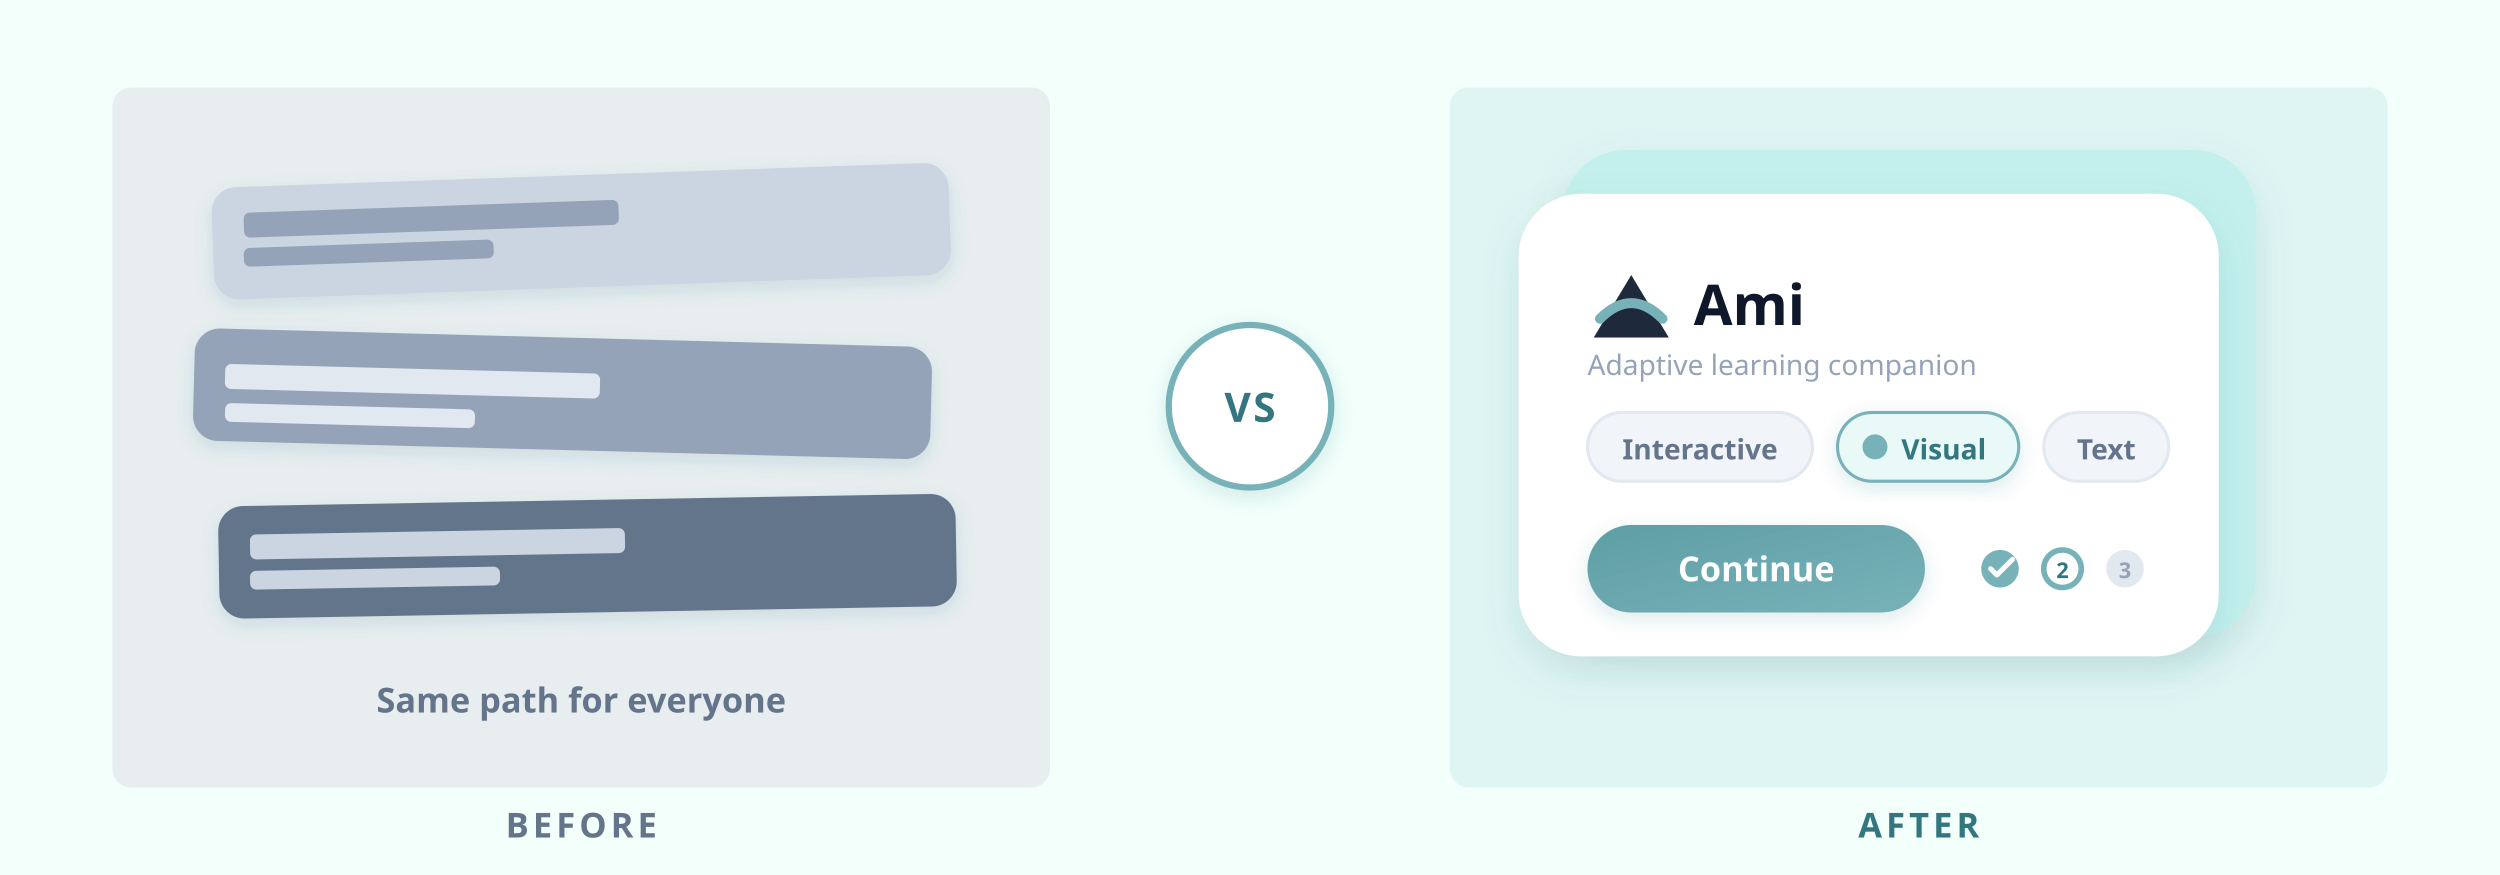
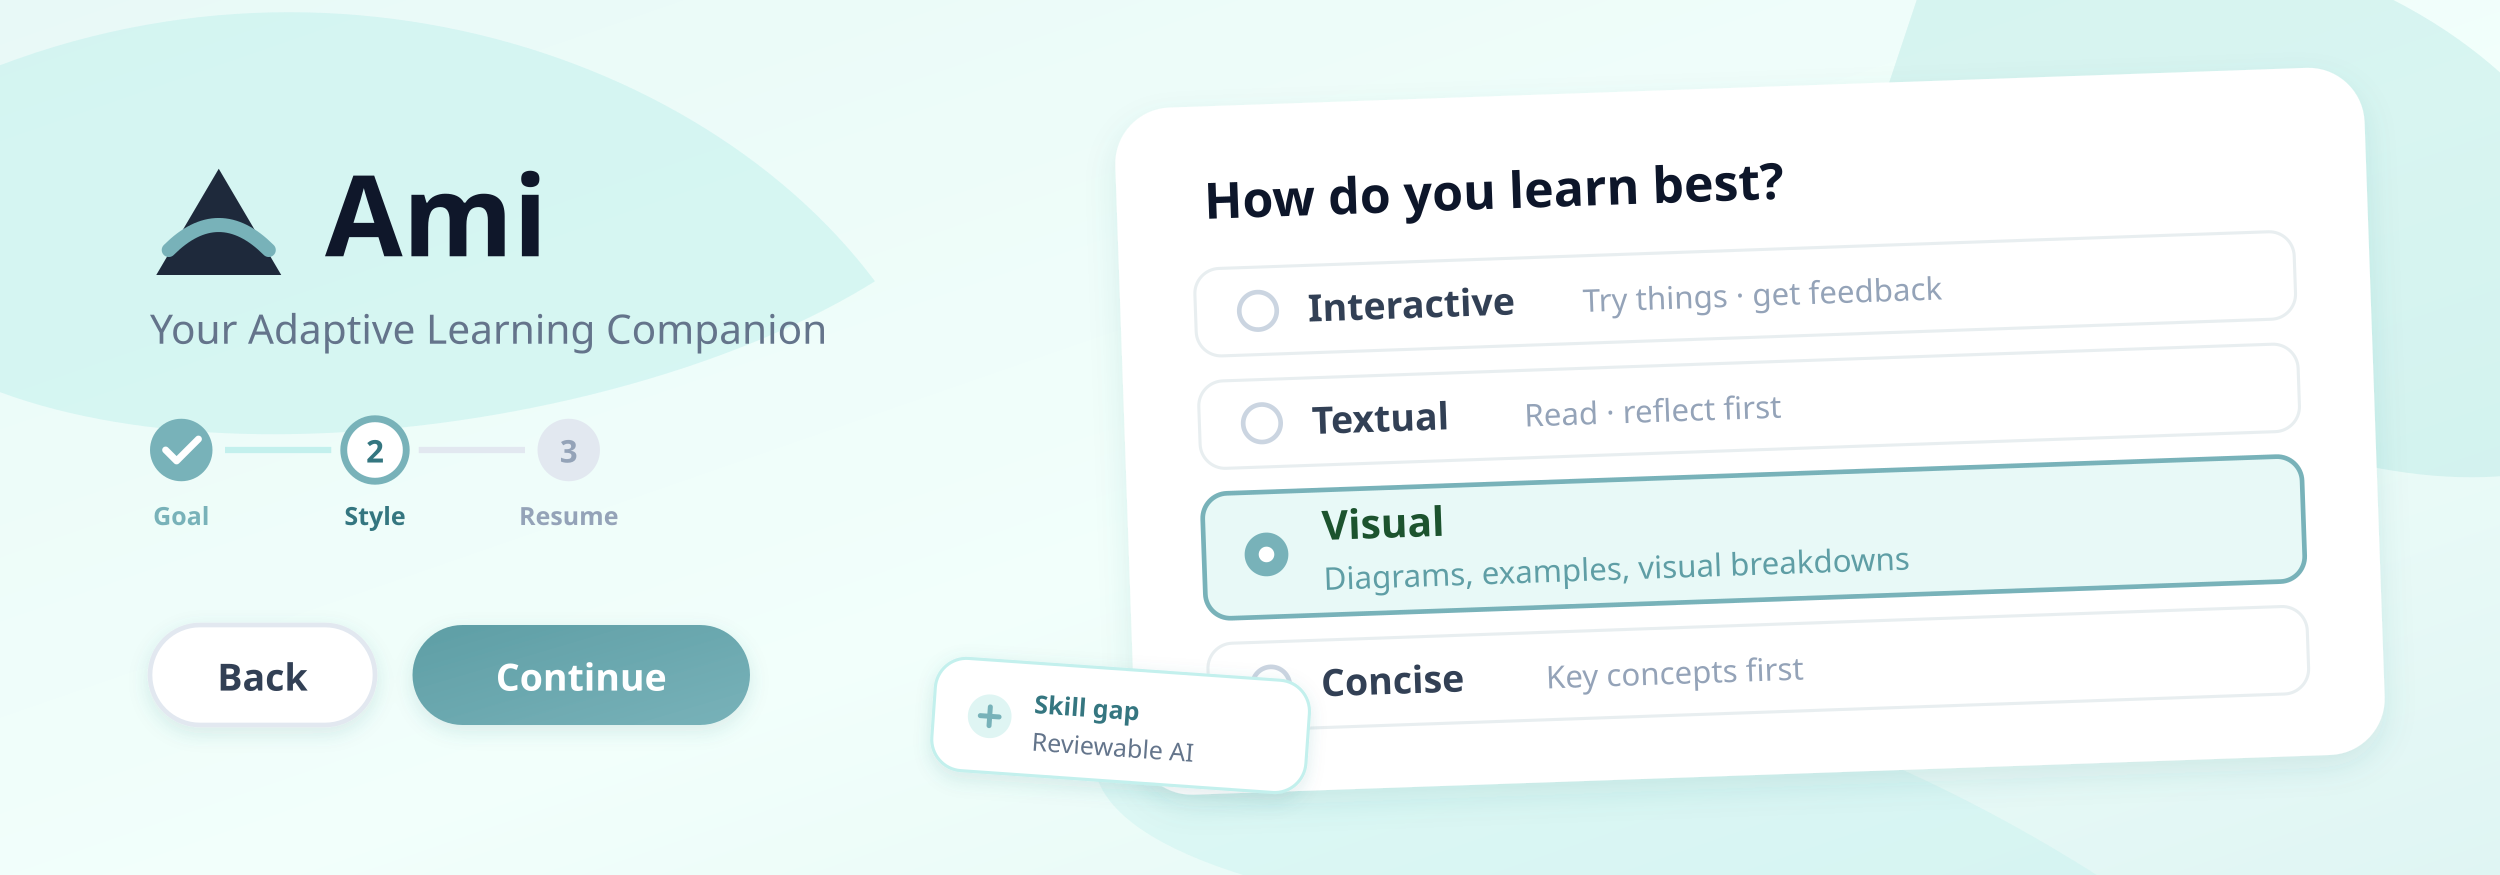
- <svg xmlns="http://www.w3.org/2000/svg" viewBox="0 0 800 280" width="800" height="280" role="img" aria-label="Before and after: one-size learning path versus Ami adaptive style onboarding">
+ <svg xmlns="http://www.w3.org/2000/svg" viewBox="0 0 800 280" width="800" height="280" role="img" aria-label="Ami adaptive learning companion — learning style onboarding">
  <defs>
-     <linearGradient id="ami-g" x1="0%" y1="0%" x2="100%" y2="100%">
+     <linearGradient id="ami-cta" x1="0%" y1="0%" x2="100%" y2="100%">
      <stop offset="0%" stop-color="#5e9ea5" />
      <stop offset="100%" stop-color="#78b2b9" />
    </linearGradient>
-     <filter id="amiShadow" x="-20%" y="-20%" width="140%" height="140%">
-       <feDropShadow dx="0" dy="5" stdDeviation="6" flood-color="#347680" flood-opacity="0.14" />
+     <linearGradient id="ami-wash" x1="0%" y1="0%" x2="100%" y2="100%">
+       <stop offset="0%" stop-color="#e8f9f7" />
+       <stop offset="55%" stop-color="#f2fffb" />
+       <stop offset="100%" stop-color="#dff5f3" />
+     </linearGradient>
+     <filter id="amiSoft" x="-15%" y="-15%" width="140%" height="140%">
+       <feDropShadow dx="0" dy="4" stdDeviation="5" flood-color="#347680" flood-opacity="0.12" />
    </filter>
-     <filter id="amiShadowSm" x="-30%" y="-30%" width="160%" height="160%">
-       <feDropShadow dx="0" dy="2" stdDeviation="3" flood-color="#347680" flood-opacity="0.16" />
+     <filter id="amiSoftSm" x="-25%" y="-25%" width="160%" height="160%">
+       <feDropShadow dx="0" dy="2" stdDeviation="3" flood-color="#347680" flood-opacity="0.14" />
    </filter>
  </defs>
-   <rect width="800" height="280" fill="#f2fffb" />
-   <g>
-     <rect x="36" y="28" width="300" height="224" rx="6" fill="#e8eef0" />
-     <rect x="68" y="56" width="236" height="36" rx="8" fill="#cbd5e1" transform="rotate(-2 186 74)" filter="url(#amiShadowSm)" />
-     <rect x="78" y="66" width="120" height="8" rx="2" fill="#94a3b8" transform="rotate(-2 138 70)" />
-     <rect x="78" y="78" width="80" height="6" rx="2" fill="#94a3b8" transform="rotate(-2 118 81)" />
-     <rect x="62" y="108" width="236" height="36" rx="8" fill="#94a3b8" transform="rotate(1.5 180 126)" filter="url(#amiShadowSm)" />
-     <rect x="72" y="118" width="120" height="8" rx="2" fill="#e2e8f0" transform="rotate(1.5 132 122)" />
-     <rect x="72" y="130" width="80" height="6" rx="2" fill="#e2e8f0" transform="rotate(1.5 112 133)" />
-     <rect x="70" y="160" width="236" height="36" rx="8" fill="#64748b" transform="rotate(-1 188 178)" filter="url(#amiShadowSm)" />
-     <rect x="80" y="170" width="120" height="8" rx="2" fill="#cbd5e1" transform="rotate(-1 140 174)" />
-     <rect x="80" y="182" width="80" height="6" rx="2" fill="#cbd5e1" transform="rotate(-1 120 185)" />
-     <text x="186" y="228" text-anchor="middle" font-family="system-ui,sans-serif" font-size="11" font-weight="600" fill="#64748b">Same path for everyone</text>
-     <text x="186" y="268" text-anchor="middle" font-family="system-ui,sans-serif" font-size="11" font-weight="600" fill="#64748b" letter-spacing="0.12em">BEFORE</text>
+   <rect width="800" height="280" fill="url(#ami-wash)" />
+   <path d="M-40 40 C 80 -30, 220 10, 280 90 C 200 140, 40 160, -30 110 Z" fill="#c3f0ed" opacity="0.55" />
+   <path d="M620 -20 C 760 -40, 860 40, 840 140 C 780 180, 640 120, 600 40 Z" fill="#b8e8e4" opacity="0.45" />
+   <path d="M360 220 C 480 180, 620 240, 700 300 C 520 310, 300 290, 360 220 Z" fill="#c3f0ed" opacity="0.4" />
+   <g transform="translate(48 52)">
+     <path d="M22 2 L42 36 L2 36 Z" fill="#1e293b" />
+     <path d="M6 28 Q22 12 38 28" fill="none" stroke="#78b2b9" stroke-width="4.5" stroke-linecap="round" />
+     <text x="56" y="30" font-family="system-ui,sans-serif" font-size="36" font-weight="800" fill="#0f172a">Ami</text>
  </g>
-   <g>
-     <circle cx="400" cy="130" r="26" fill="#fff" stroke="#78b2b9" stroke-width="2" filter="url(#amiShadowSm)" />
-     <text x="400" y="135" text-anchor="middle" font-family="system-ui,sans-serif" font-size="13" font-weight="800" fill="#347680" letter-spacing="0.06em">VS</text>
+   <text x="48" y="110" font-family="system-ui,sans-serif" font-size="13" font-weight="500" fill="#64748b">Your Adaptive Learning Companion</text>
+   <g transform="translate(48 134)">
+     <circle cx="10" cy="10" r="10" fill="#78b2b9" />
+     <path d="M5 10 L8.5 13.5 L15.5 6.5" fill="none" stroke="#fff" stroke-width="2.2" stroke-linecap="round" stroke-linejoin="round" />
+     <line x1="24" y1="10" x2="58" y2="10" stroke="#c3f0ed" stroke-width="2" />
+     <circle cx="72" cy="10" r="10" fill="#fff" stroke="#78b2b9" stroke-width="2.2" />
+     <text x="72" y="14" text-anchor="middle" font-family="system-ui,sans-serif" font-size="10" font-weight="700" fill="#347680">2</text>
+     <line x1="86" y1="10" x2="120" y2="10" stroke="#e2e8f0" stroke-width="2" />
+     <circle cx="134" cy="10" r="10" fill="#e2e8f0" />
+     <text x="134" y="14" text-anchor="middle" font-family="system-ui,sans-serif" font-size="10" font-weight="700" fill="#94a3b8">3</text>
+     <text x="10" y="34" text-anchor="middle" font-family="system-ui,sans-serif" font-size="8" font-weight="600" fill="#78b2b9">Goal</text>
+     <text x="72" y="34" text-anchor="middle" font-family="system-ui,sans-serif" font-size="8" font-weight="700" fill="#347680">Style</text>
+     <text x="134" y="34" text-anchor="middle" font-family="system-ui,sans-serif" font-size="8" font-weight="600" fill="#94a3b8">Resume</text>
  </g>
-   <g>
-     <rect x="464" y="28" width="300" height="224" rx="6" fill="#dff5f3" />
-     <rect x="500" y="48" width="222" height="156" rx="20" fill="#c3f0ed" filter="url(#amiShadow)" />
-     <rect x="486" y="62" width="224" height="148" rx="20" fill="#fff" filter="url(#amiShadow)" />
-     <g transform="translate(508 84)">
-       <path d="M14 4 L26 24 L2 24 Z" fill="#1e293b" />
-       <path d="M4 18 Q14 8 24 18" fill="none" stroke="#78b2b9" stroke-width="3.2" stroke-linecap="round" />
-       <text x="34" y="20" font-family="system-ui,sans-serif" font-size="18" font-weight="800" fill="#0f172a">Ami</text>
-     </g>
-     <text x="508" y="120" font-family="system-ui,sans-serif" font-size="9" font-weight="500" fill="#94a3b8">Adaptive learning companion</text>
-     <rect x="508" y="132" width="72" height="22" rx="11" fill="#f1f5f9" stroke="#e2e8f0" />
-     <text x="544" y="147" text-anchor="middle" font-family="system-ui,sans-serif" font-size="9" font-weight="600" fill="#64748b">Interactive</text>
-     <rect x="588" y="132" width="58" height="22" rx="11" fill="#e8f9f7" stroke="#78b2b9" filter="url(#amiShadowSm)" />
-     <circle cx="600" cy="143" r="4" fill="#78b2b9" />
-     <text x="622" y="147" text-anchor="middle" font-family="system-ui,sans-serif" font-size="9" font-weight="700" fill="#347680">Visual</text>
-     <rect x="654" y="132" width="40" height="22" rx="11" fill="#f1f5f9" stroke="#e2e8f0" />
-     <text x="674" y="147" text-anchor="middle" font-family="system-ui,sans-serif" font-size="9" font-weight="600" fill="#64748b">Text</text>
-     <rect x="508" y="168" width="108" height="28" rx="14" fill="url(#ami-g)" filter="url(#amiShadowSm)" />
-     <text x="562" y="186" text-anchor="middle" font-family="system-ui,sans-serif" font-size="11" font-weight="700" fill="#fff">Continue</text>
-     <circle cx="640" cy="182" r="6" fill="#78b2b9" />
-     <path d="M637 182 L639 184 L644 179" fill="none" stroke="#fff" stroke-width="1.6" stroke-linecap="round" stroke-linejoin="round" />
-     <circle cx="660" cy="182" r="6" fill="none" stroke="#78b2b9" stroke-width="1.8" />
-     <text x="660" y="185" text-anchor="middle" font-family="system-ui,sans-serif" font-size="7" font-weight="700" fill="#347680">2</text>
-     <circle cx="680" cy="182" r="6" fill="#e2e8f0" />
-     <text x="680" y="185" text-anchor="middle" font-family="system-ui,sans-serif" font-size="7" font-weight="700" fill="#94a3b8">3</text>
-     <text x="614" y="268" text-anchor="middle" font-family="system-ui,sans-serif" font-size="11" font-weight="600" fill="#347680" letter-spacing="0.12em">AFTER</text>
+   <g transform="translate(48 200)" filter="url(#amiSoftSm)">
+     <rect x="0" y="0" width="72" height="32" rx="16" fill="#fff" stroke="#e2e8f0" stroke-width="1.5" />
+     <text x="36" y="21" text-anchor="middle" font-family="system-ui,sans-serif" font-size="12" font-weight="600" fill="#334155">Back</text>
+     <rect x="84" y="0" width="108" height="32" rx="16" fill="url(#ami-cta)" />
+     <text x="138" y="21" text-anchor="middle" font-family="system-ui,sans-serif" font-size="12" font-weight="700" fill="#fff">Continue</text>
+   </g>
+   <g transform="translate(360 28) rotate(-2 200 110)" filter="url(#amiSoft)">
+     <rect x="0" y="0" width="400" height="220" rx="18" fill="#fff" />
+     <text x="28" y="36" font-family="system-ui,sans-serif" font-size="16" font-weight="800" fill="#0f172a">How do you learn best?</text>
+     <rect x="24" y="52" width="352" height="28" rx="8" fill="#fff" stroke="#e8eef0" />
+     <circle cx="44" cy="66" r="6" fill="#fff" stroke="#cbd5e1" stroke-width="1.5" />
+     <text x="60" y="70" font-family="system-ui,sans-serif" font-size="12" font-weight="700" fill="#334155">Interactive</text>
+     <text x="148" y="70" font-family="system-ui,sans-serif" font-size="10" font-weight="500" fill="#94a3b8">Try things · get feedback</text>
+     <rect x="24" y="88" width="352" height="28" rx="8" fill="#fff" stroke="#e8eef0" />
+     <circle cx="44" cy="102" r="6" fill="#fff" stroke="#cbd5e1" stroke-width="1.5" />
+     <text x="60" y="106" font-family="system-ui,sans-serif" font-size="12" font-weight="700" fill="#334155">Textual</text>
+     <text x="128" y="106" font-family="system-ui,sans-serif" font-size="10" font-weight="500" fill="#94a3b8">Read · reflect first</text>
+     <rect x="24" y="124" width="352" height="40" rx="8" fill="#e8f9f7" stroke="#78b2b9" stroke-width="1.5" />
+     <circle cx="44" cy="144" r="7" fill="#78b2b9" />
+     <circle cx="44" cy="144" r="2.5" fill="#fff" />
+     <text x="62" y="140" font-family="system-ui,sans-serif" font-size="13" font-weight="800" fill="#1c532f">Visual</text>
+     <text x="62" y="156" font-family="system-ui,sans-serif" font-size="10" font-weight="500" fill="#5e9ea5">Diagrams, examples, visual breakdowns</text>
+     <rect x="24" y="172" width="352" height="28" rx="8" fill="#fff" stroke="#e8eef0" />
+     <circle cx="44" cy="186" r="6" fill="#fff" stroke="#cbd5e1" stroke-width="1.5" />
+     <text x="60" y="190" font-family="system-ui,sans-serif" font-size="12" font-weight="700" fill="#334155">Concise</text>
+     <text x="132" y="190" font-family="system-ui,sans-serif" font-size="10" font-weight="500" fill="#94a3b8">Key concepts first</text>
+   </g>
+   <g transform="translate(300 210) rotate(4)" filter="url(#amiSoftSm)">
+     <rect width="120" height="36" rx="10" fill="#fff" stroke="#c3f0ed" />
+     <circle cx="18" cy="18" r="7" fill="#dff5f3" />
+     <path d="M15 18h6M18 15v6" stroke="#78b2b9" stroke-width="1.6" stroke-linecap="round" />
+     <text x="32" y="16" font-family="system-ui,sans-serif" font-size="8" font-weight="700" fill="#347680">Skill gap</text>
+     <text x="32" y="28" font-family="system-ui,sans-serif" font-size="8" font-weight="500" fill="#64748b">Reviewable AI</text>
  </g>
</svg>
